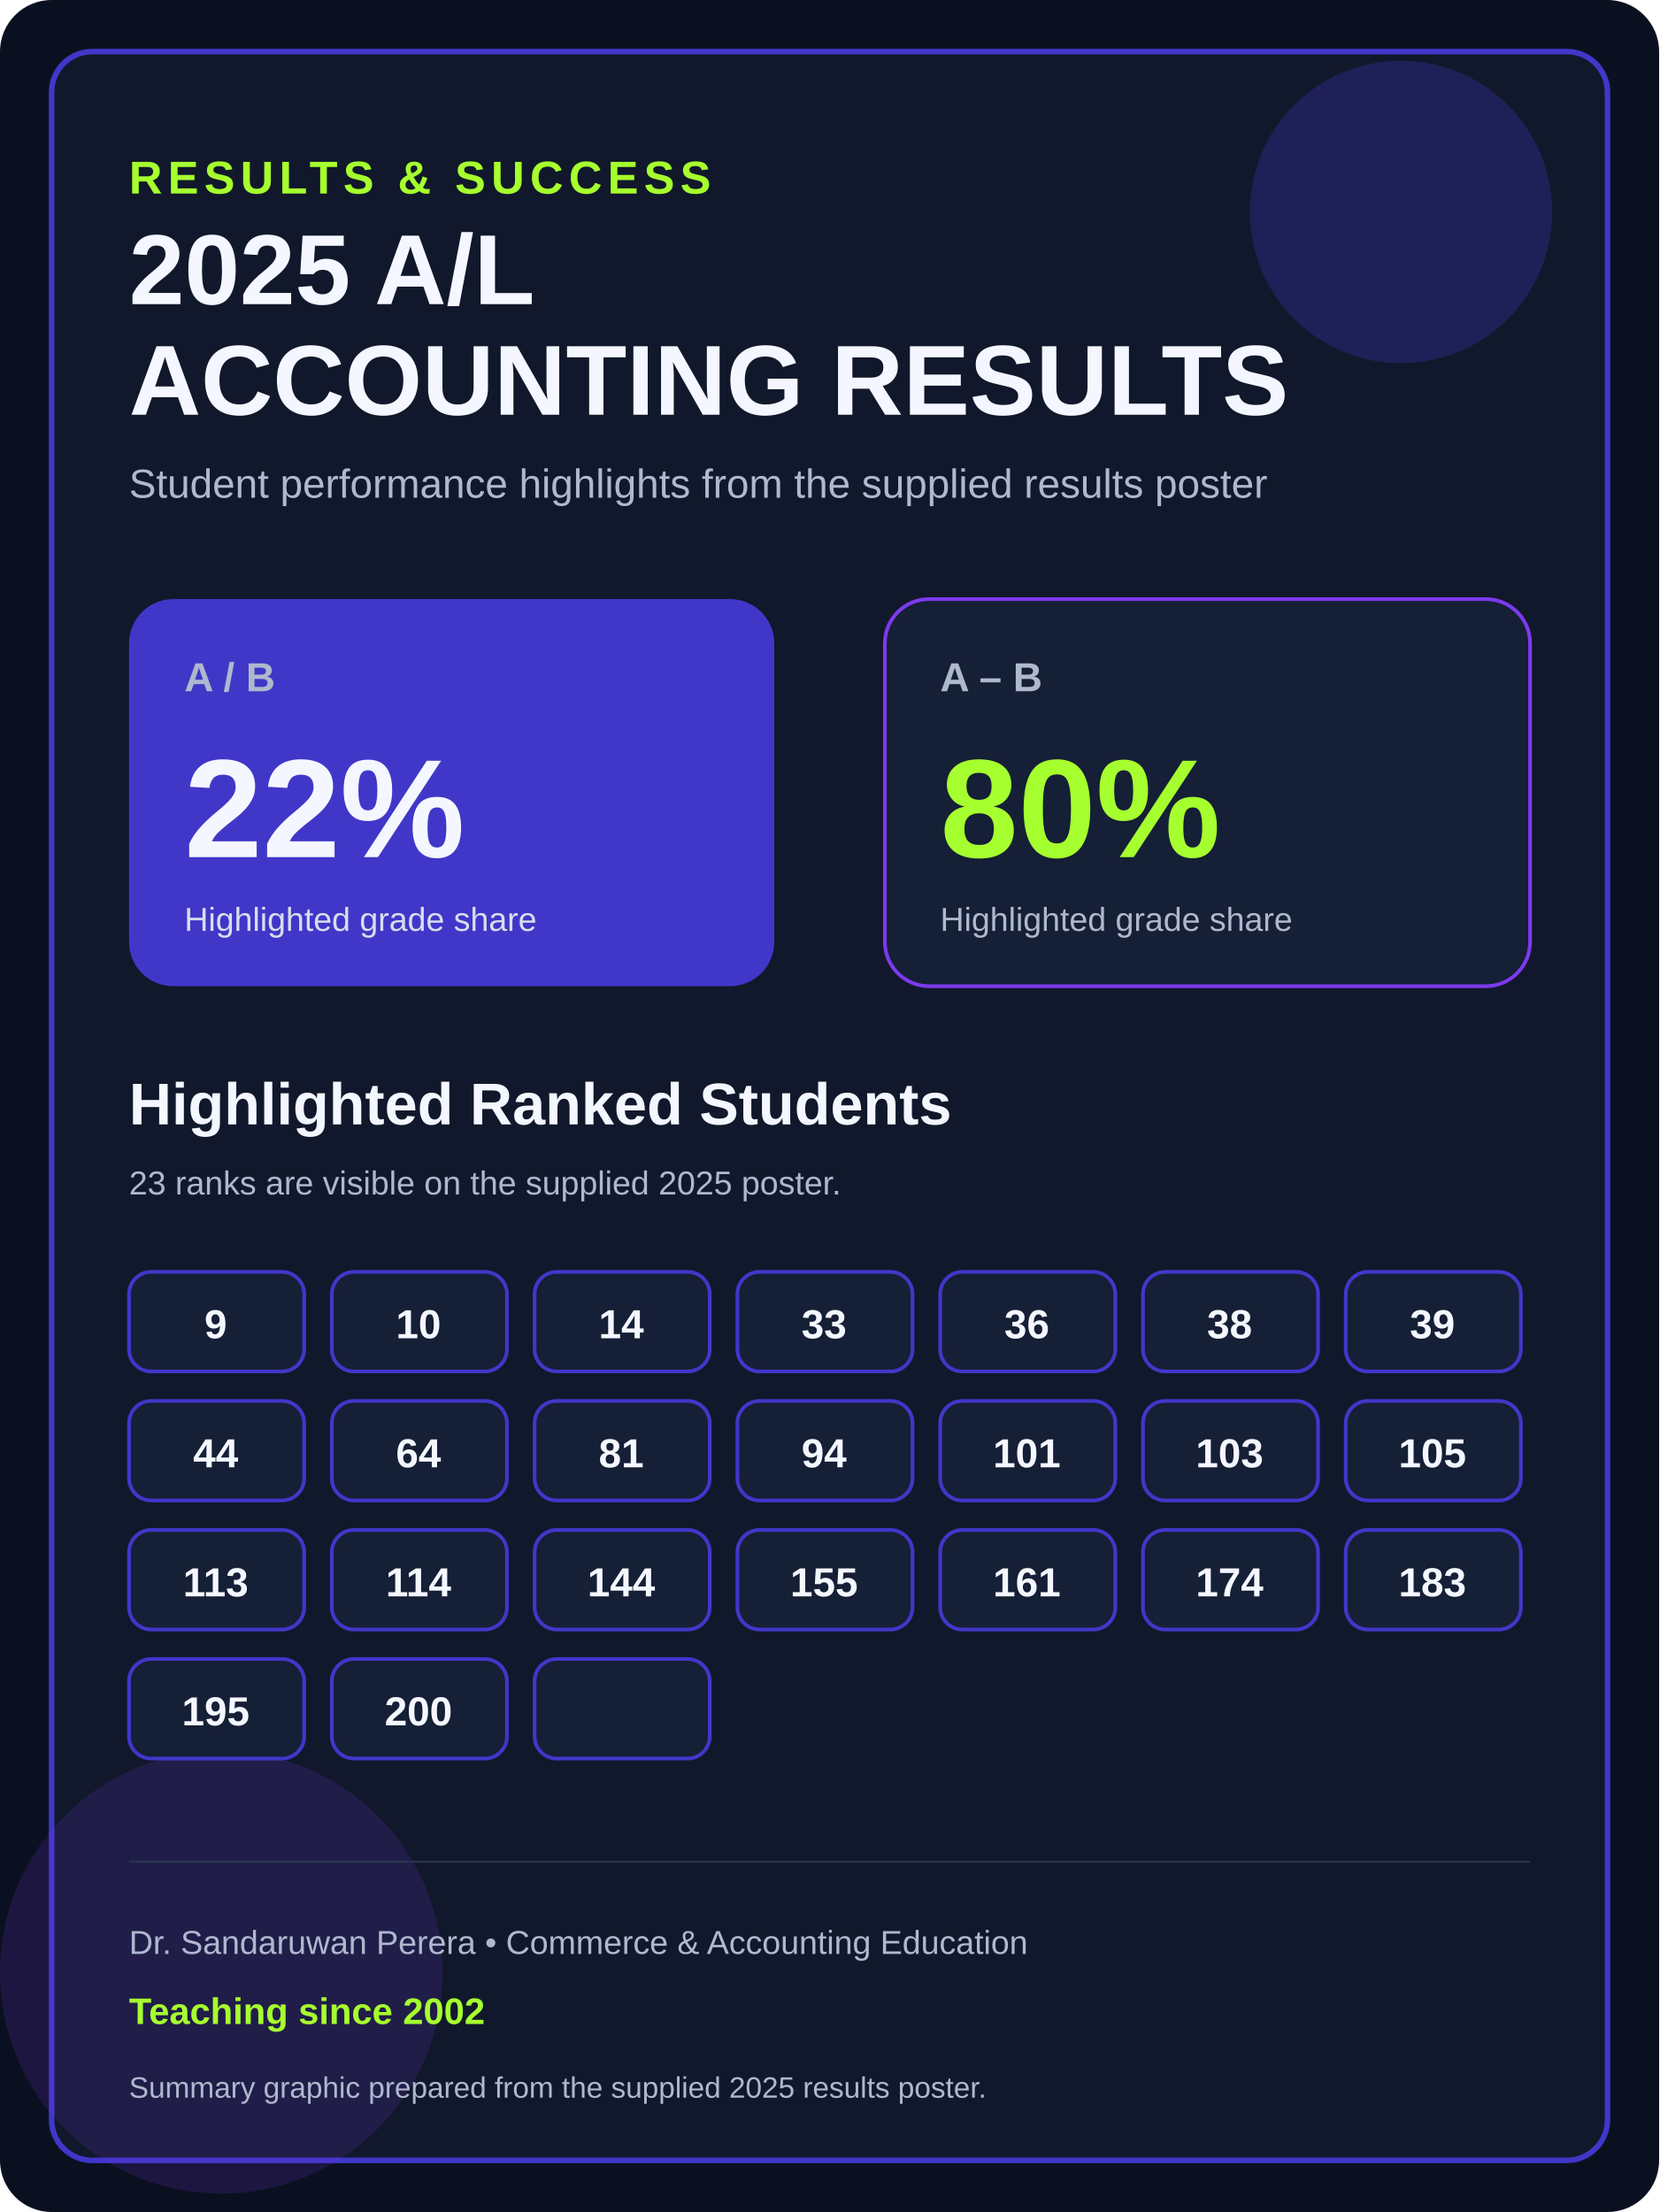
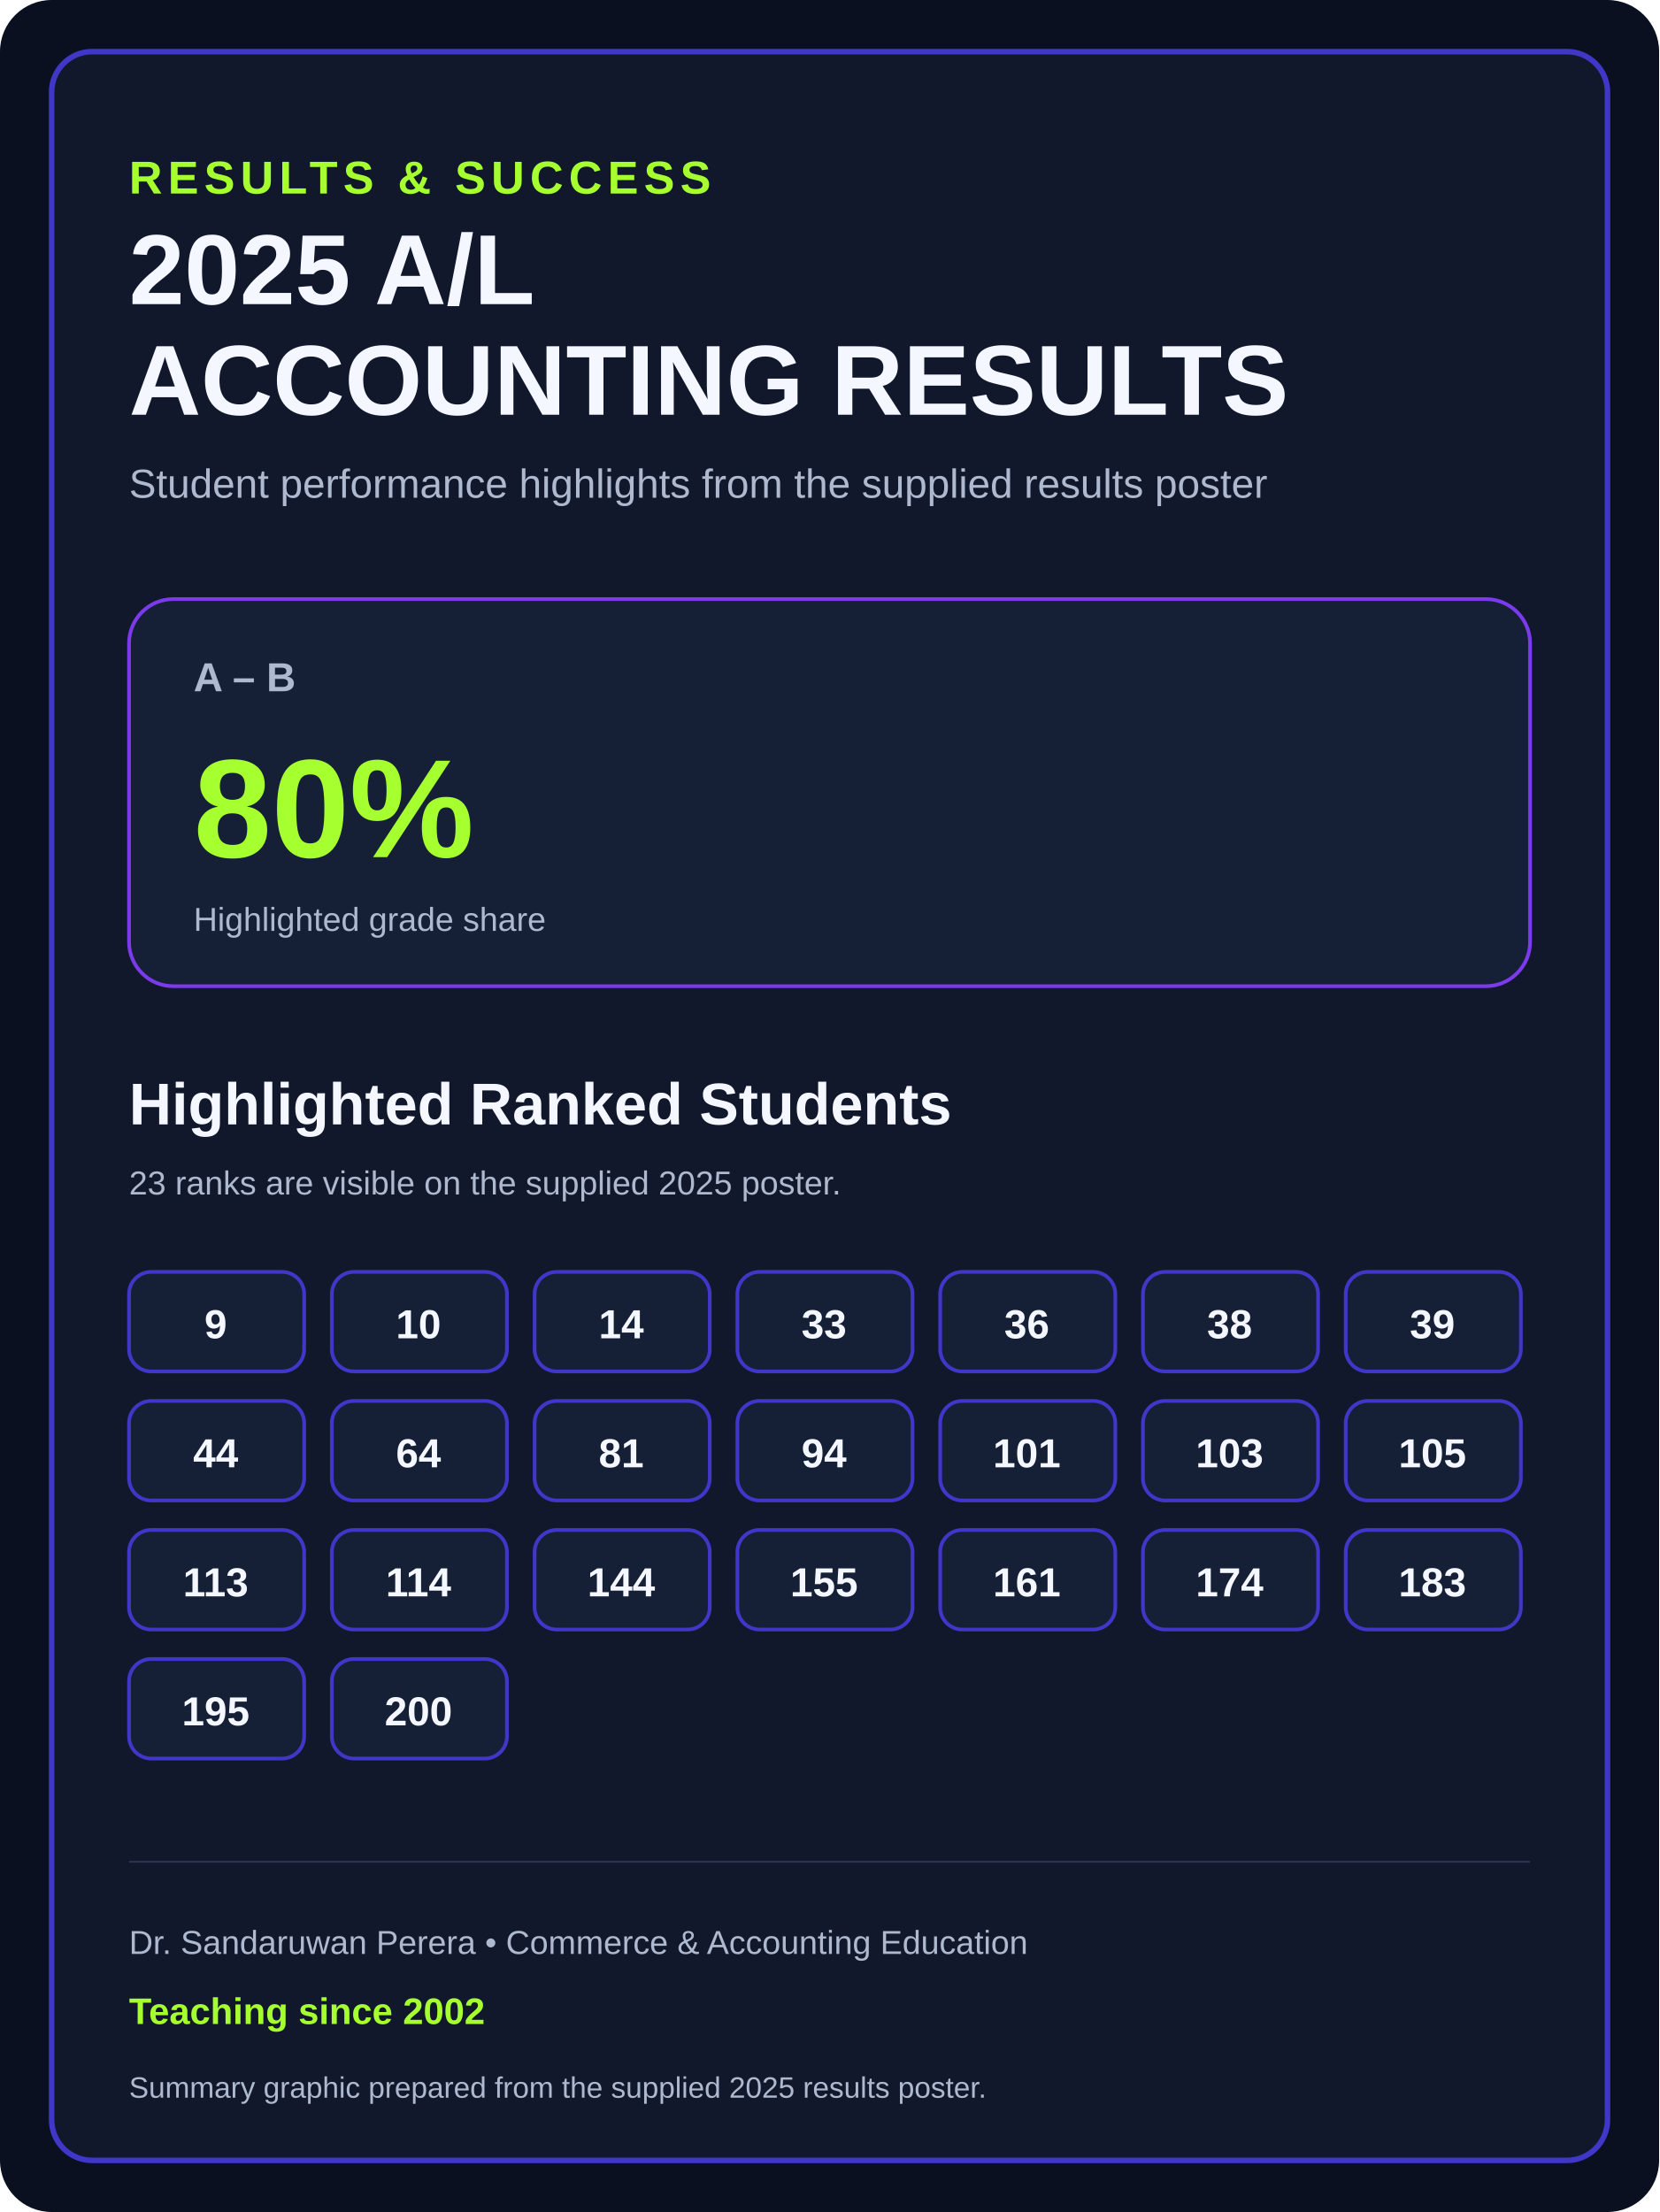
<svg xmlns="http://www.w3.org/2000/svg" viewBox="0 0 900 1200" role="img" aria-labelledby="title desc">
  <rect width="900" height="1200" rx="28" fill="#0b1020" />
  <rect x="28" y="28" width="844" height="1144" rx="22" fill="#11182b" stroke="#4037c9" stroke-width="3" />
-   <circle cx="760" cy="115" r="82" fill="#4037c9" opacity=".28" />
-   <circle cx="120" cy="1070" r="120" fill="#7c3aed" opacity=".16" />
  <text x="70" y="105" fill="#a6ff2e" font-family="Arial,sans-serif" font-size="25" font-weight="800" letter-spacing="3">RESULTS &amp; SUCCESS</text>
  <text x="70" y="165" fill="#f4f7ff" font-family="Arial,sans-serif" font-size="54" font-weight="900">2025 A/L</text>
  <text x="70" y="225" fill="#f4f7ff" font-family="Arial,sans-serif" font-size="54" font-weight="900">ACCOUNTING RESULTS</text>
  <text x="70" y="270" fill="#aeb8ce" font-family="Arial,sans-serif" font-size="22">Student performance highlights from the supplied results poster</text>
-   <rect x="70" y="325" width="350" height="210" rx="24" fill="#4037c9" />
-   <text x="100" y="375" fill="#aeb8ce" font-family="Arial,sans-serif" font-size="22" font-weight="700">A / B</text>
-   <text x="100" y="465" fill="#f4f7ff" font-family="Arial,sans-serif" font-size="76" font-weight="900">22%</text>
-   <text x="100" y="505" fill="#d9dded" font-family="Arial,sans-serif" font-size="18">Highlighted grade share</text>
-   <rect x="480" y="325" width="350" height="210" rx="24" fill="#151f35" stroke="#7c3aed" stroke-width="2" />
-   <text x="510" y="375" fill="#aeb8ce" font-family="Arial,sans-serif" font-size="22" font-weight="700">A – B</text>
-   <text x="510" y="465" fill="#a6ff2e" font-family="Arial,sans-serif" font-size="76" font-weight="900">80%</text>
-   <text x="510" y="505" fill="#aeb8ce" font-family="Arial,sans-serif" font-size="18">Highlighted grade share</text>
+   <rect x="70" y="325" width="760" height="210" rx="24" fill="#151f35" stroke="#7c3aed" stroke-width="2" />
+   <text x="105" y="375" fill="#aeb8ce" font-family="Arial,sans-serif" font-size="22" font-weight="700">A – B</text>
+   <text x="105" y="465" fill="#a6ff2e" font-family="Arial,sans-serif" font-size="76" font-weight="900">80%</text>
+   <text x="105" y="505" fill="#aeb8ce" font-family="Arial,sans-serif" font-size="18">Highlighted grade share</text>
  <text x="70" y="610" fill="#f4f7ff" font-family="Arial,sans-serif" font-size="32" font-weight="900">Highlighted Ranked Students</text>
  <text x="70" y="648" fill="#aeb8ce" font-family="Arial,sans-serif" font-size="18">23 ranks are visible on the supplied 2025 poster.</text>
  <g font-family="Arial,sans-serif" font-size="22" font-weight="800" text-anchor="middle">
    <g fill="#151f35" stroke="#4037c9" stroke-width="2">
      <rect x="70" y="690" width="95" height="54" rx="12" />
      <rect x="180" y="690" width="95" height="54" rx="12" />
      <rect x="290" y="690" width="95" height="54" rx="12" />
      <rect x="400" y="690" width="95" height="54" rx="12" />
      <rect x="510" y="690" width="95" height="54" rx="12" />
      <rect x="620" y="690" width="95" height="54" rx="12" />
      <rect x="730" y="690" width="95" height="54" rx="12" />
      <rect x="70" y="760" width="95" height="54" rx="12" />
      <rect x="180" y="760" width="95" height="54" rx="12" />
      <rect x="290" y="760" width="95" height="54" rx="12" />
      <rect x="400" y="760" width="95" height="54" rx="12" />
      <rect x="510" y="760" width="95" height="54" rx="12" />
      <rect x="620" y="760" width="95" height="54" rx="12" />
      <rect x="730" y="760" width="95" height="54" rx="12" />
      <rect x="70" y="830" width="95" height="54" rx="12" />
      <rect x="180" y="830" width="95" height="54" rx="12" />
      <rect x="290" y="830" width="95" height="54" rx="12" />
      <rect x="400" y="830" width="95" height="54" rx="12" />
      <rect x="510" y="830" width="95" height="54" rx="12" />
      <rect x="620" y="830" width="95" height="54" rx="12" />
      <rect x="730" y="830" width="95" height="54" rx="12" />
      <rect x="70" y="900" width="95" height="54" rx="12" />
      <rect x="180" y="900" width="95" height="54" rx="12" />
-       <rect x="290" y="900" width="95" height="54" rx="12" />
    </g>
    <g fill="#f4f7ff">
      <text x="117" y="726">9</text>
      <text x="227" y="726">10</text>
      <text x="337" y="726">14</text>
      <text x="447" y="726">33</text>
      <text x="557" y="726">36</text>
      <text x="667" y="726">38</text>
      <text x="777" y="726">39</text>
      <text x="117" y="796">44</text>
      <text x="227" y="796">64</text>
      <text x="337" y="796">81</text>
      <text x="447" y="796">94</text>
      <text x="557" y="796">101</text>
      <text x="667" y="796">103</text>
      <text x="777" y="796">105</text>
      <text x="117" y="866">113</text>
      <text x="227" y="866">114</text>
      <text x="337" y="866">144</text>
      <text x="447" y="866">155</text>
      <text x="557" y="866">161</text>
      <text x="667" y="866">174</text>
      <text x="777" y="866">183</text>
      <text x="117" y="936">195</text>
      <text x="227" y="936">200</text>
    </g>
  </g>
  <line x1="70" y1="1010" x2="830" y2="1010" stroke="#2b3550" />
  <text x="70" y="1060" fill="#aeb8ce" font-family="Arial,sans-serif" font-size="18">Dr. Sandaruwan Perera • Commerce &amp; Accounting Education</text>
  <text x="70" y="1098" fill="#a6ff2e" font-family="Arial,sans-serif" font-size="20" font-weight="800">Teaching since 2002</text>
  <text x="70" y="1138" fill="#aeb8ce" font-family="Arial,sans-serif" font-size="16">Summary graphic prepared from the supplied 2025 results poster.</text>
</svg>
